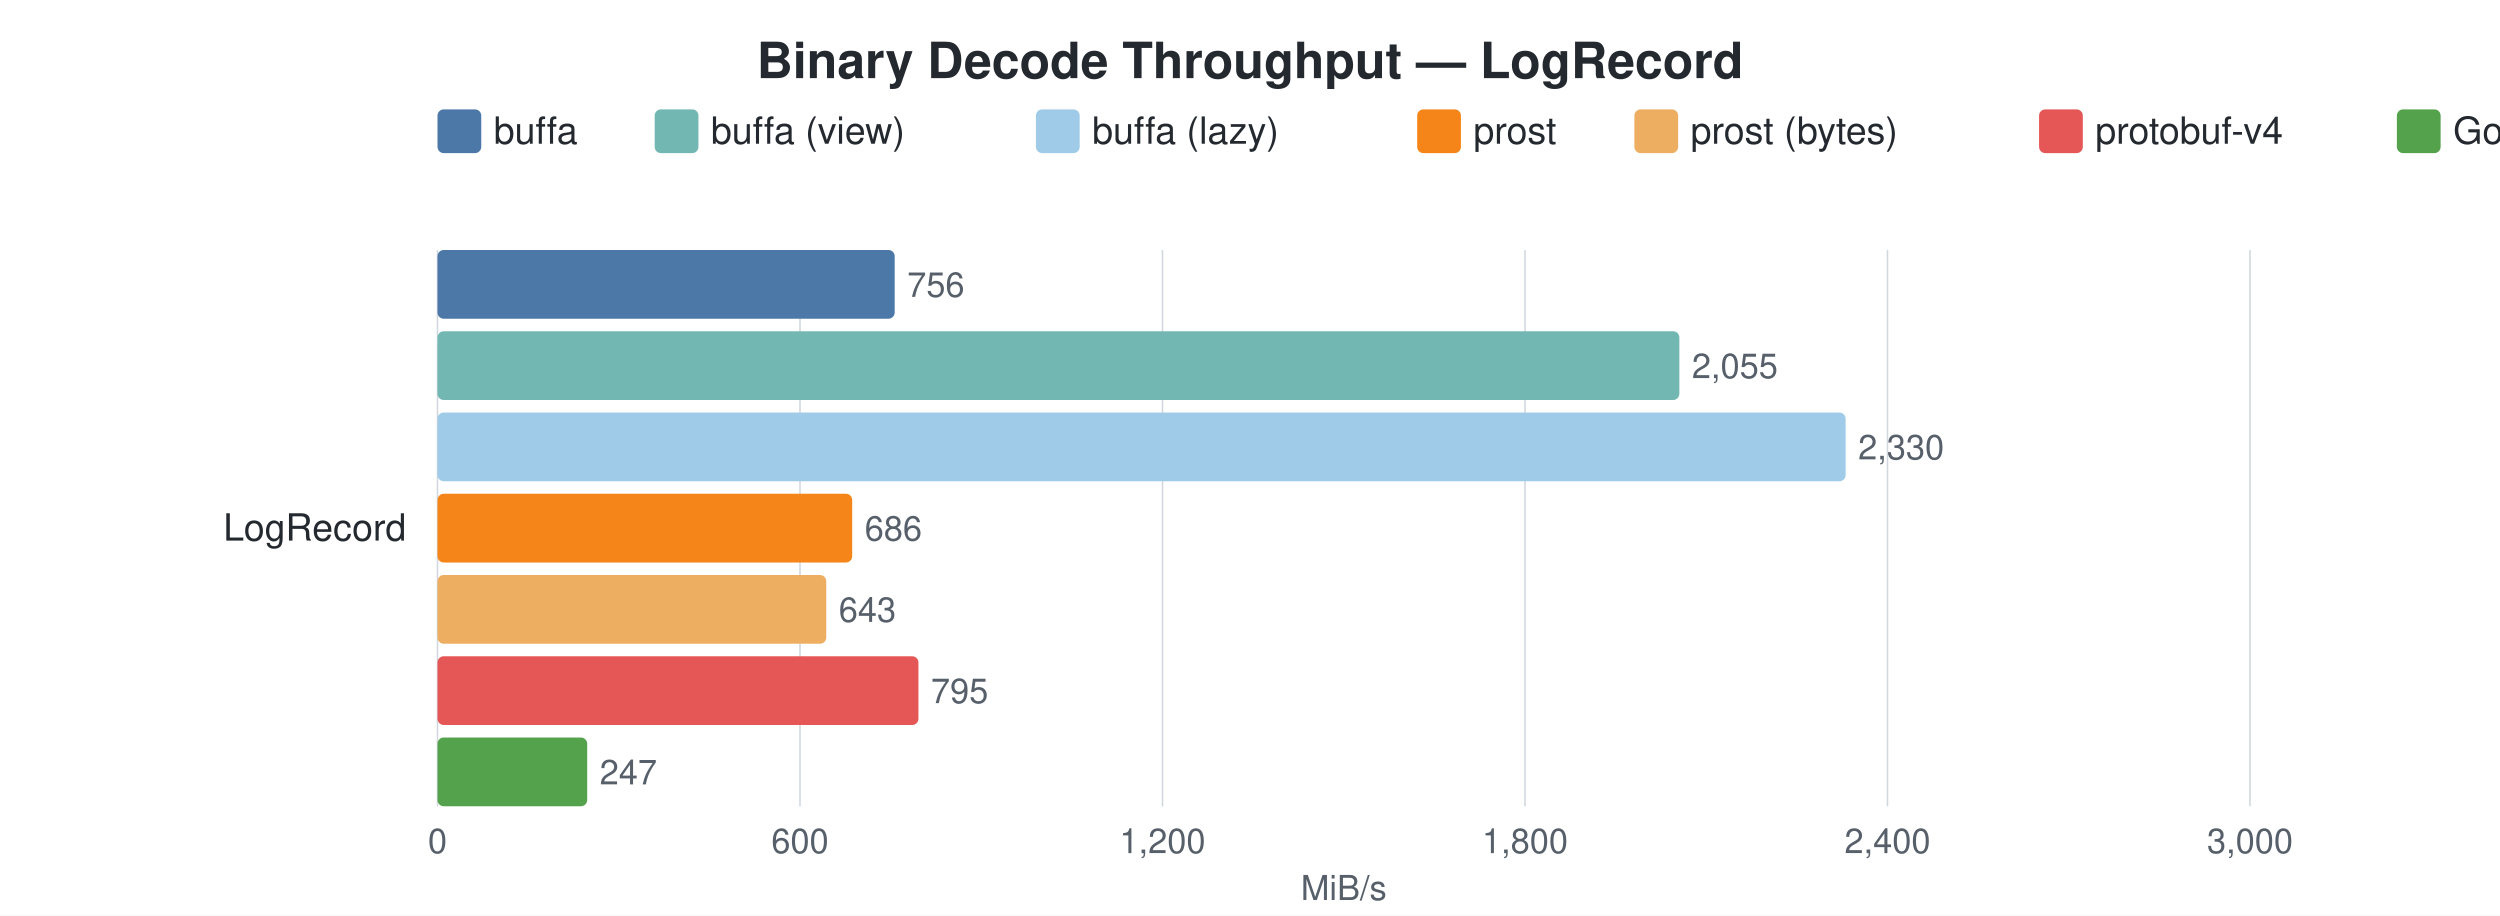
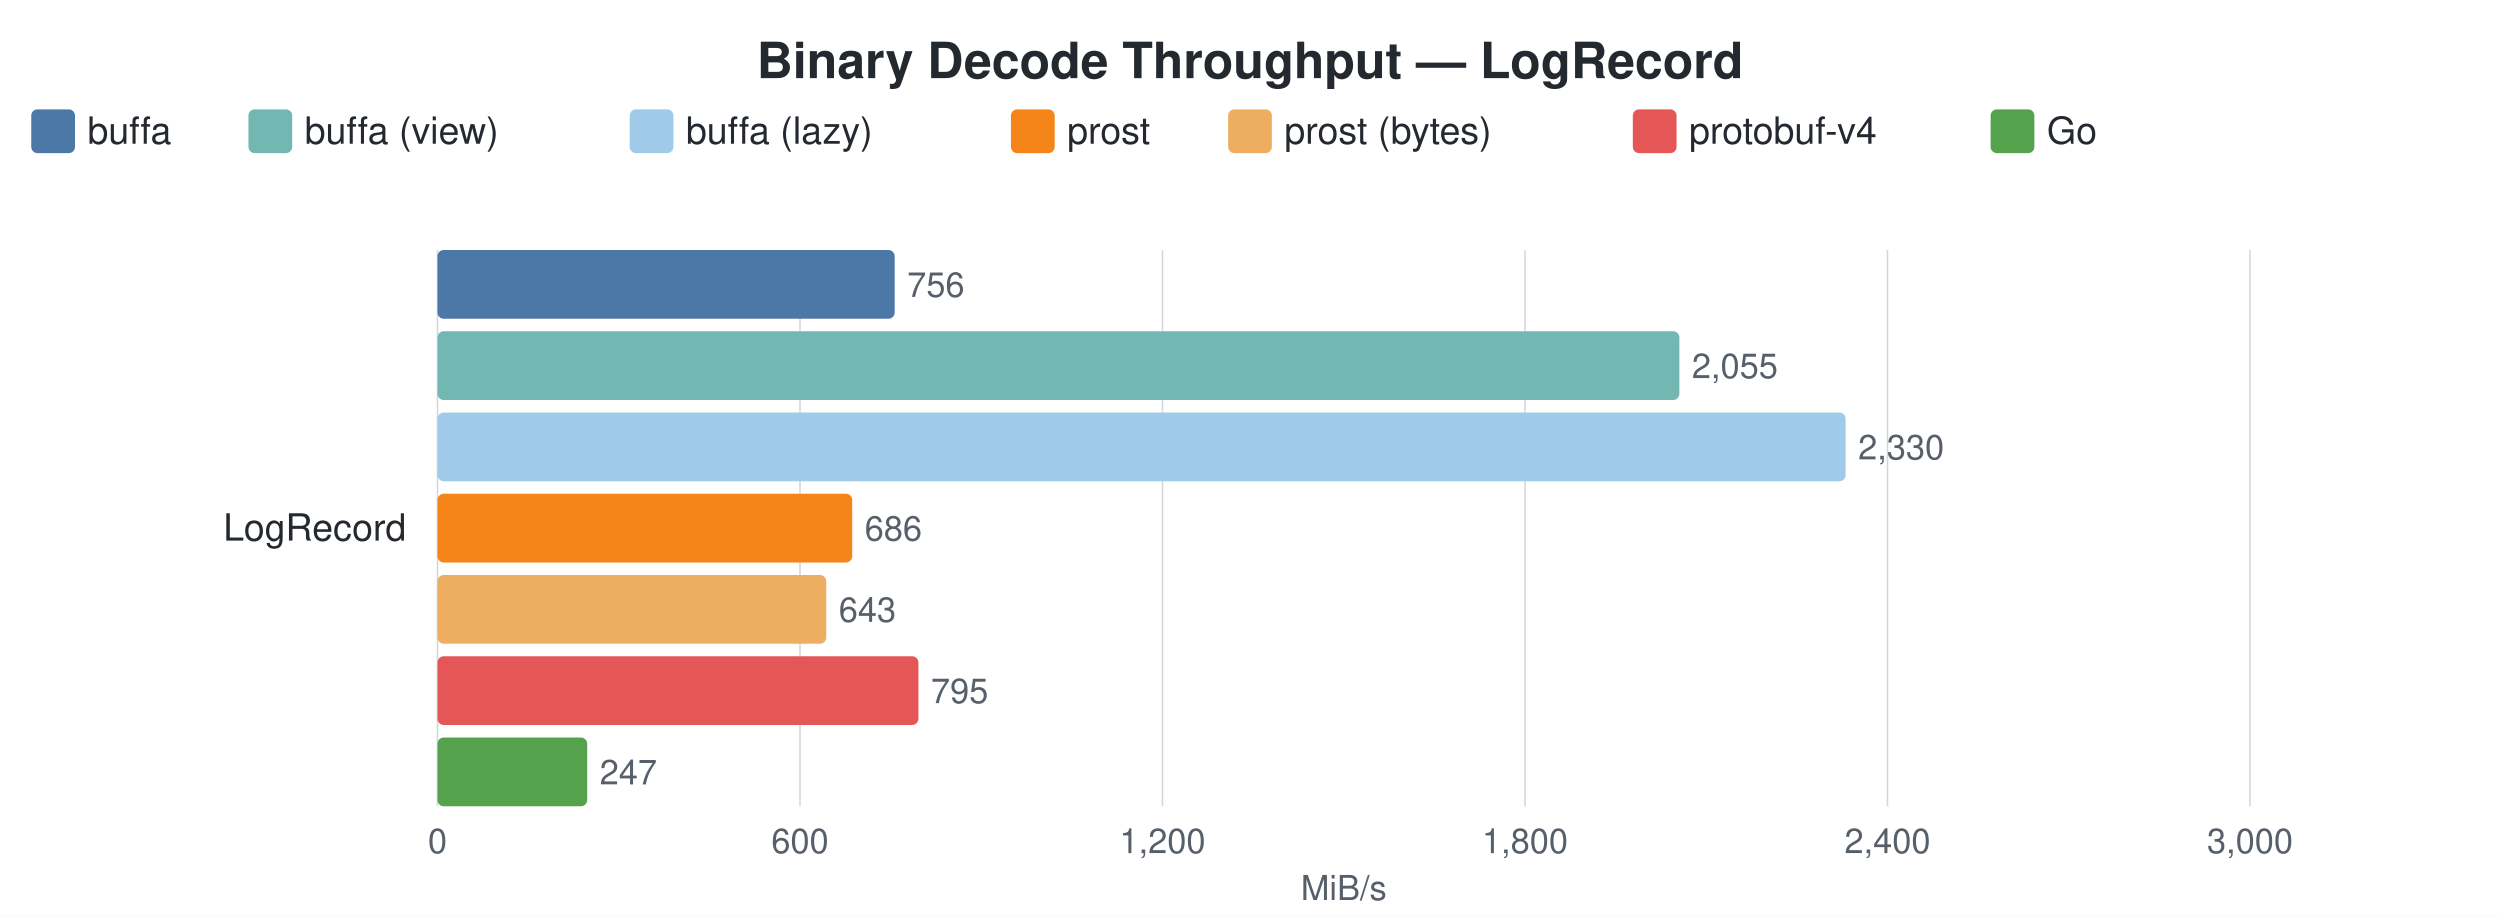
<svg xmlns="http://www.w3.org/2000/svg" width="800" height="293" viewBox="0 0 800 293">
  <style>
    text { font-family: -apple-system, BlinkMacSystemFont, "Segoe UI", Helvetica, Arial, sans-serif; }
    .title { font-size: 16px; font-weight: 600; fill: #24292f; }
    .label { font-size: 12px; fill: #24292f; }
    .value { font-size: 11px; fill: #57606a; }
    .axis-label { font-size: 11px; fill: #57606a; }
    .legend-text { font-size: 12px; fill: #24292f; }
    .grid { stroke: #d0d7de; stroke-width: 0.5; }
  </style>
  <rect width="100%" height="100%" fill="white" />
  <text x="400.0" y="25" text-anchor="middle" class="title">Binary Decode Throughput — LogRecord</text>
-   <rect x="140" y="35" width="14" height="14" rx="2" fill="#4C78A8" />
-   <text x="158" y="46" class="legend-text">buffa</text>
-   <rect x="209.5" y="35" width="14" height="14" rx="2" fill="#72B7B2" />
-   <text x="227.5" y="46" class="legend-text">buffa (view)</text>
-   <rect x="331.5" y="35" width="14" height="14" rx="2" fill="#A0CBE8" />
-   <text x="349.5" y="46" class="legend-text">buffa (lazy)</text>
-   <rect x="453.5" y="35" width="14" height="14" rx="2" fill="#F58518" />
-   <text x="471.5" y="46" class="legend-text">prost</text>
-   <rect x="523.0" y="35" width="14" height="14" rx="2" fill="#EEAE62" />
-   <text x="541.0" y="46" class="legend-text">prost (bytes)</text>
-   <rect x="652.5" y="35" width="14" height="14" rx="2" fill="#E45756" />
-   <text x="670.5" y="46" class="legend-text">protobuf-v4</text>
-   <rect x="767.0" y="35" width="14" height="14" rx="2" fill="#54A24B" />
-   <text x="785.0" y="46" class="legend-text">Go</text>
+   <rect x="10" y="35" width="14" height="14" rx="2" fill="#4C78A8" />
+   <text x="28" y="46" class="legend-text">buffa</text>
+   <rect x="79.5" y="35" width="14" height="14" rx="2" fill="#72B7B2" />
+   <text x="97.5" y="46" class="legend-text">buffa (view)</text>
+   <rect x="201.5" y="35" width="14" height="14" rx="2" fill="#A0CBE8" />
+   <text x="219.5" y="46" class="legend-text">buffa (lazy)</text>
+   <rect x="323.5" y="35" width="14" height="14" rx="2" fill="#F58518" />
+   <text x="341.5" y="46" class="legend-text">prost</text>
+   <rect x="393" y="35" width="14" height="14" rx="2" fill="#EEAE62" />
+   <text x="411" y="46" class="legend-text">prost (bytes)</text>
+   <rect x="522.5" y="35" width="14" height="14" rx="2" fill="#E45756" />
+   <text x="540.5" y="46" class="legend-text">protobuf-v4</text>
+   <rect x="637" y="35" width="14" height="14" rx="2" fill="#54A24B" />
+   <text x="655" y="46" class="legend-text">Go</text>
  <line x1="140.0" y1="80" x2="140.0" y2="258" class="grid" />
  <text x="140.0" y="273" text-anchor="middle" class="axis-label">0</text>
  <line x1="256.0" y1="80" x2="256.0" y2="258" class="grid" />
  <text x="256.0" y="273" text-anchor="middle" class="axis-label">600</text>
  <line x1="372.0" y1="80" x2="372.0" y2="258" class="grid" />
  <text x="372.0" y="273" text-anchor="middle" class="axis-label">1,200</text>
  <line x1="488.0" y1="80" x2="488.0" y2="258" class="grid" />
  <text x="488.0" y="273" text-anchor="middle" class="axis-label">1,800</text>
  <line x1="604.0" y1="80" x2="604.0" y2="258" class="grid" />
  <text x="604.0" y="273" text-anchor="middle" class="axis-label">2,400</text>
  <line x1="720.0" y1="80" x2="720.0" y2="258" class="grid" />
  <text x="720.0" y="273" text-anchor="middle" class="axis-label">3,000</text>
  <text x="430.0" y="288" text-anchor="middle" class="axis-label">MiB/s</text>
  <text x="130" y="173.0" text-anchor="end" class="label">LogRecord</text>
  <rect x="140" y="80.0" width="146.3" height="22" rx="2" fill="#4C78A8" />
  <text x="290.3" y="95.0" class="value">756</text>
  <rect x="140" y="106.0" width="397.4" height="22" rx="2" fill="#72B7B2" />
  <text x="541.4" y="121.0" class="value">2,055</text>
  <rect x="140" y="132.0" width="450.6" height="22" rx="2" fill="#A0CBE8" />
  <text x="594.6" y="147.0" class="value">2,330</text>
  <rect x="140" y="158.0" width="132.7" height="22" rx="2" fill="#F58518" />
  <text x="276.7" y="173.0" class="value">686</text>
  <rect x="140" y="184.0" width="124.4" height="22" rx="2" fill="#EEAE62" />
  <text x="268.4" y="199.0" class="value">643</text>
  <rect x="140" y="210.0" width="153.9" height="22" rx="2" fill="#E45756" />
  <text x="297.9" y="225.0" class="value">795</text>
  <rect x="140" y="236.0" width="47.9" height="22" rx="2" fill="#54A24B" />
  <text x="191.9" y="251.0" class="value">247</text>
</svg>
